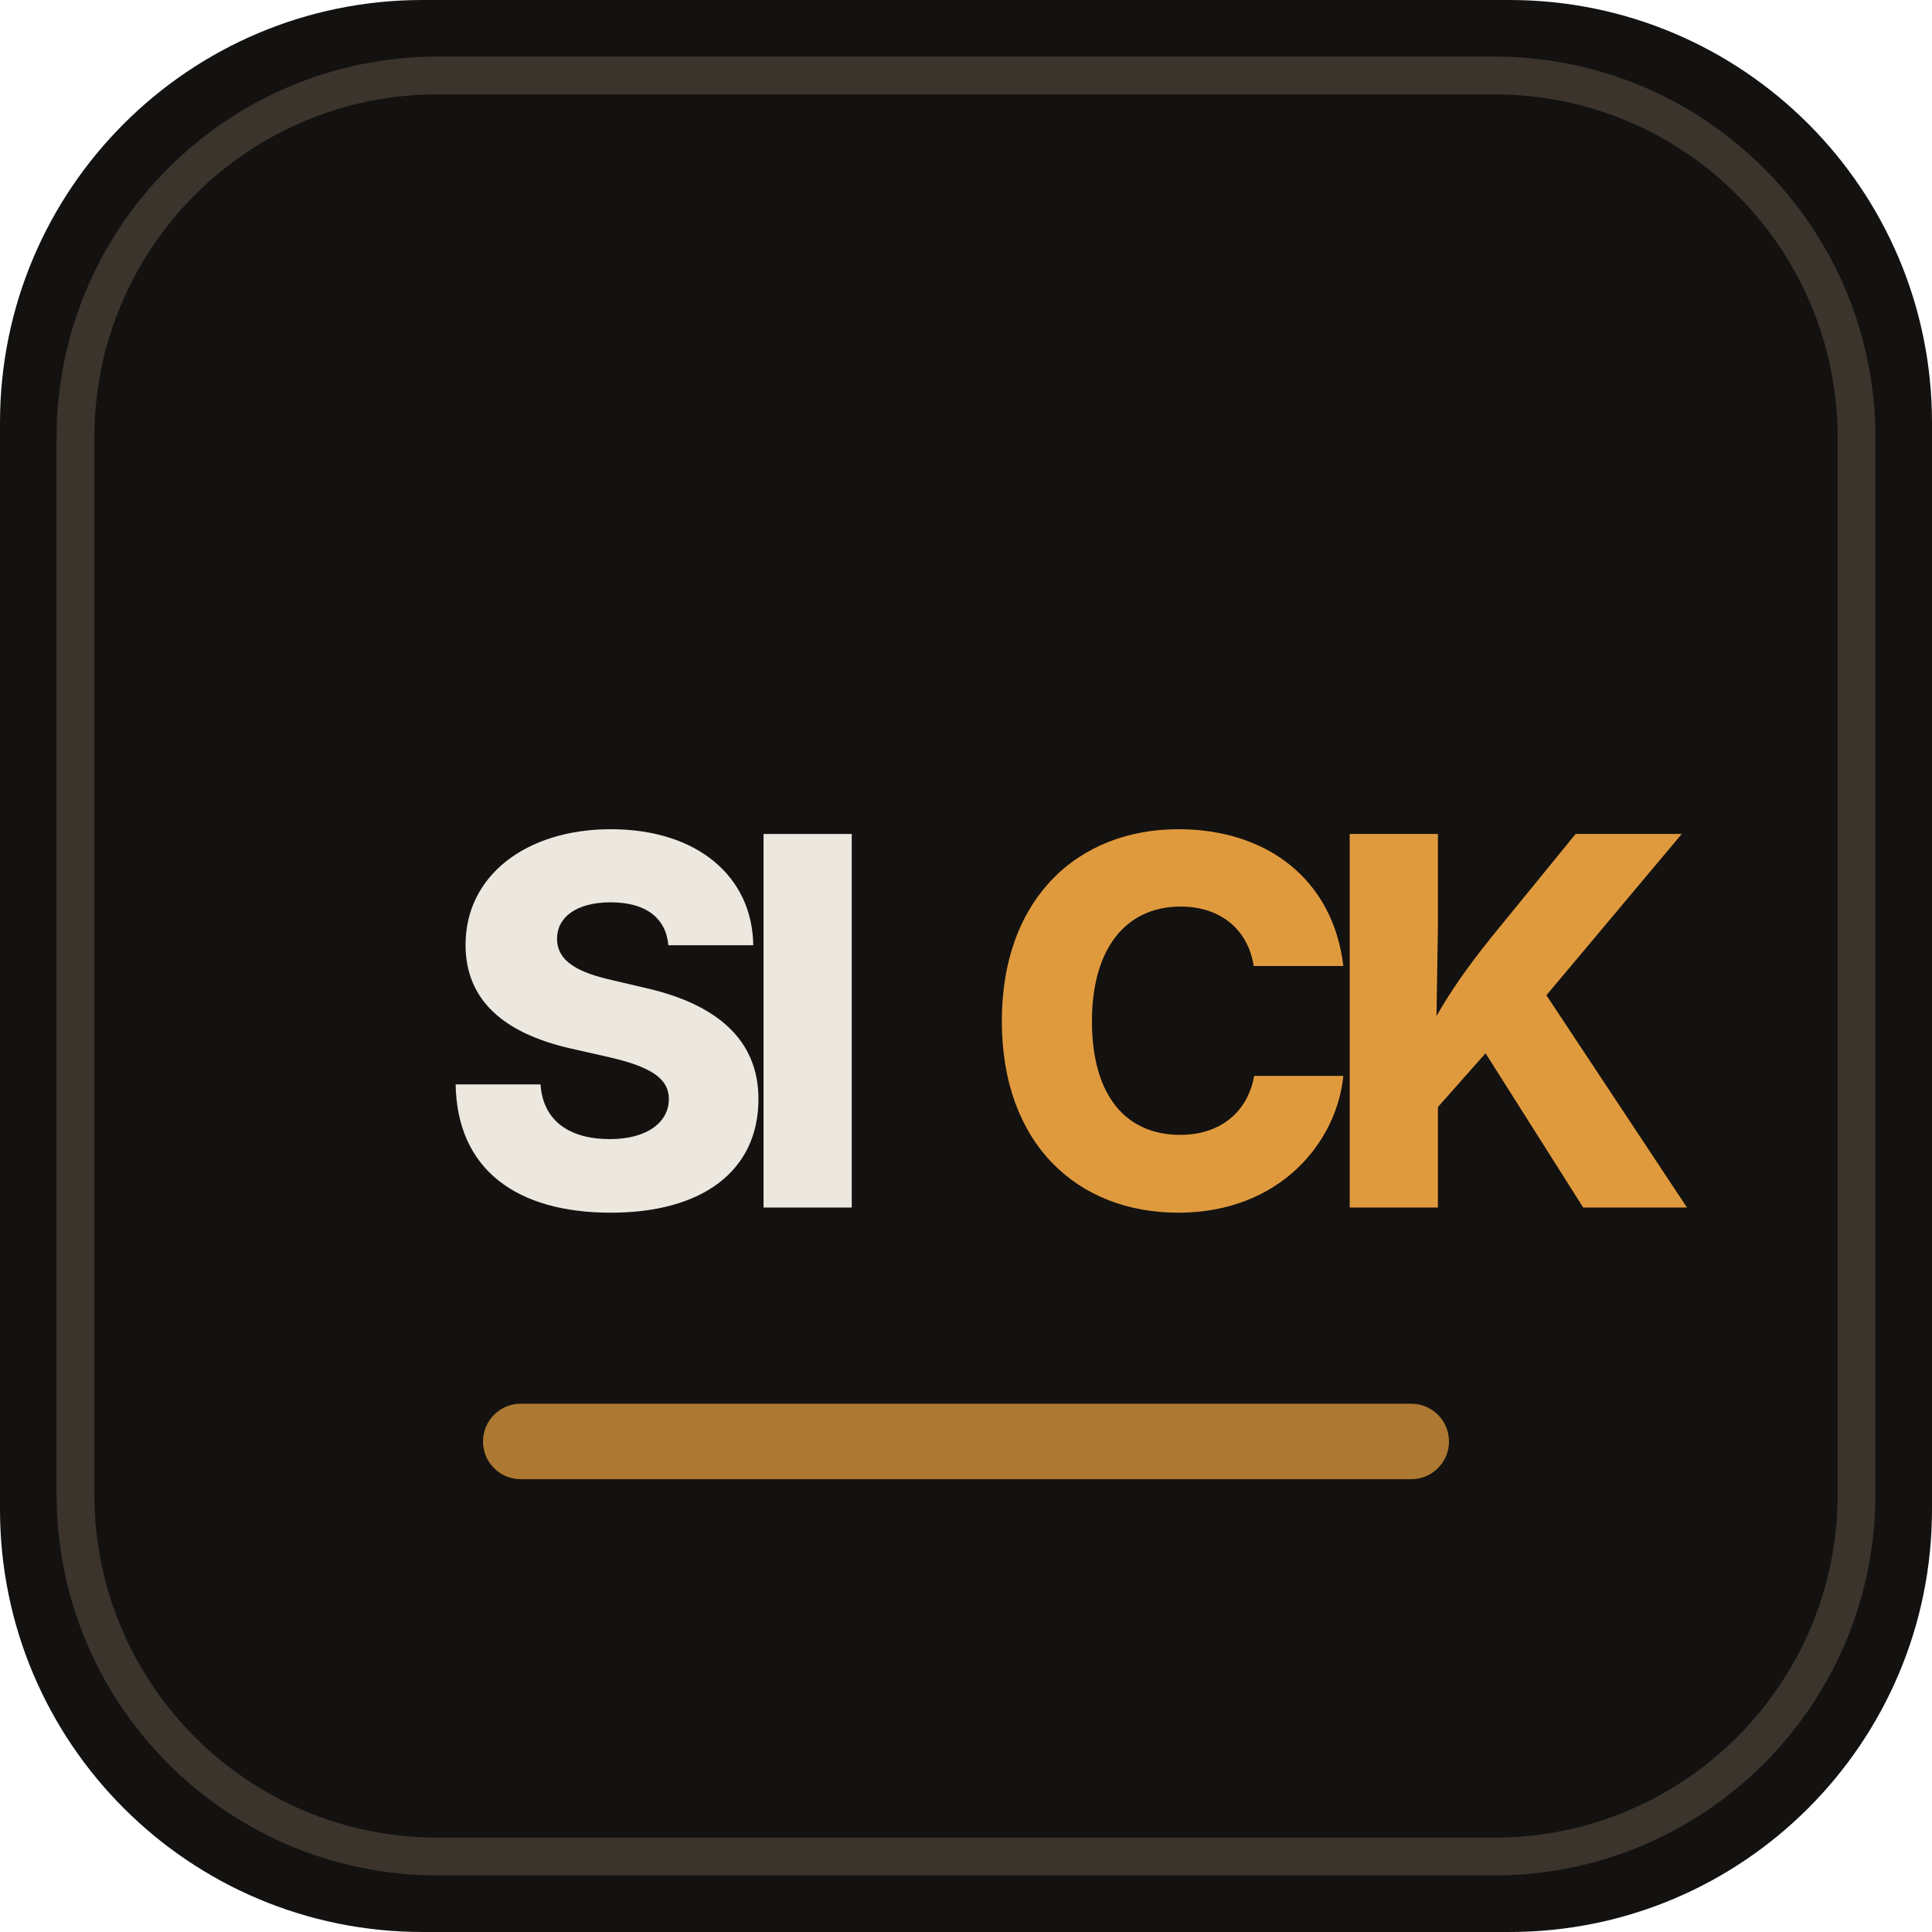
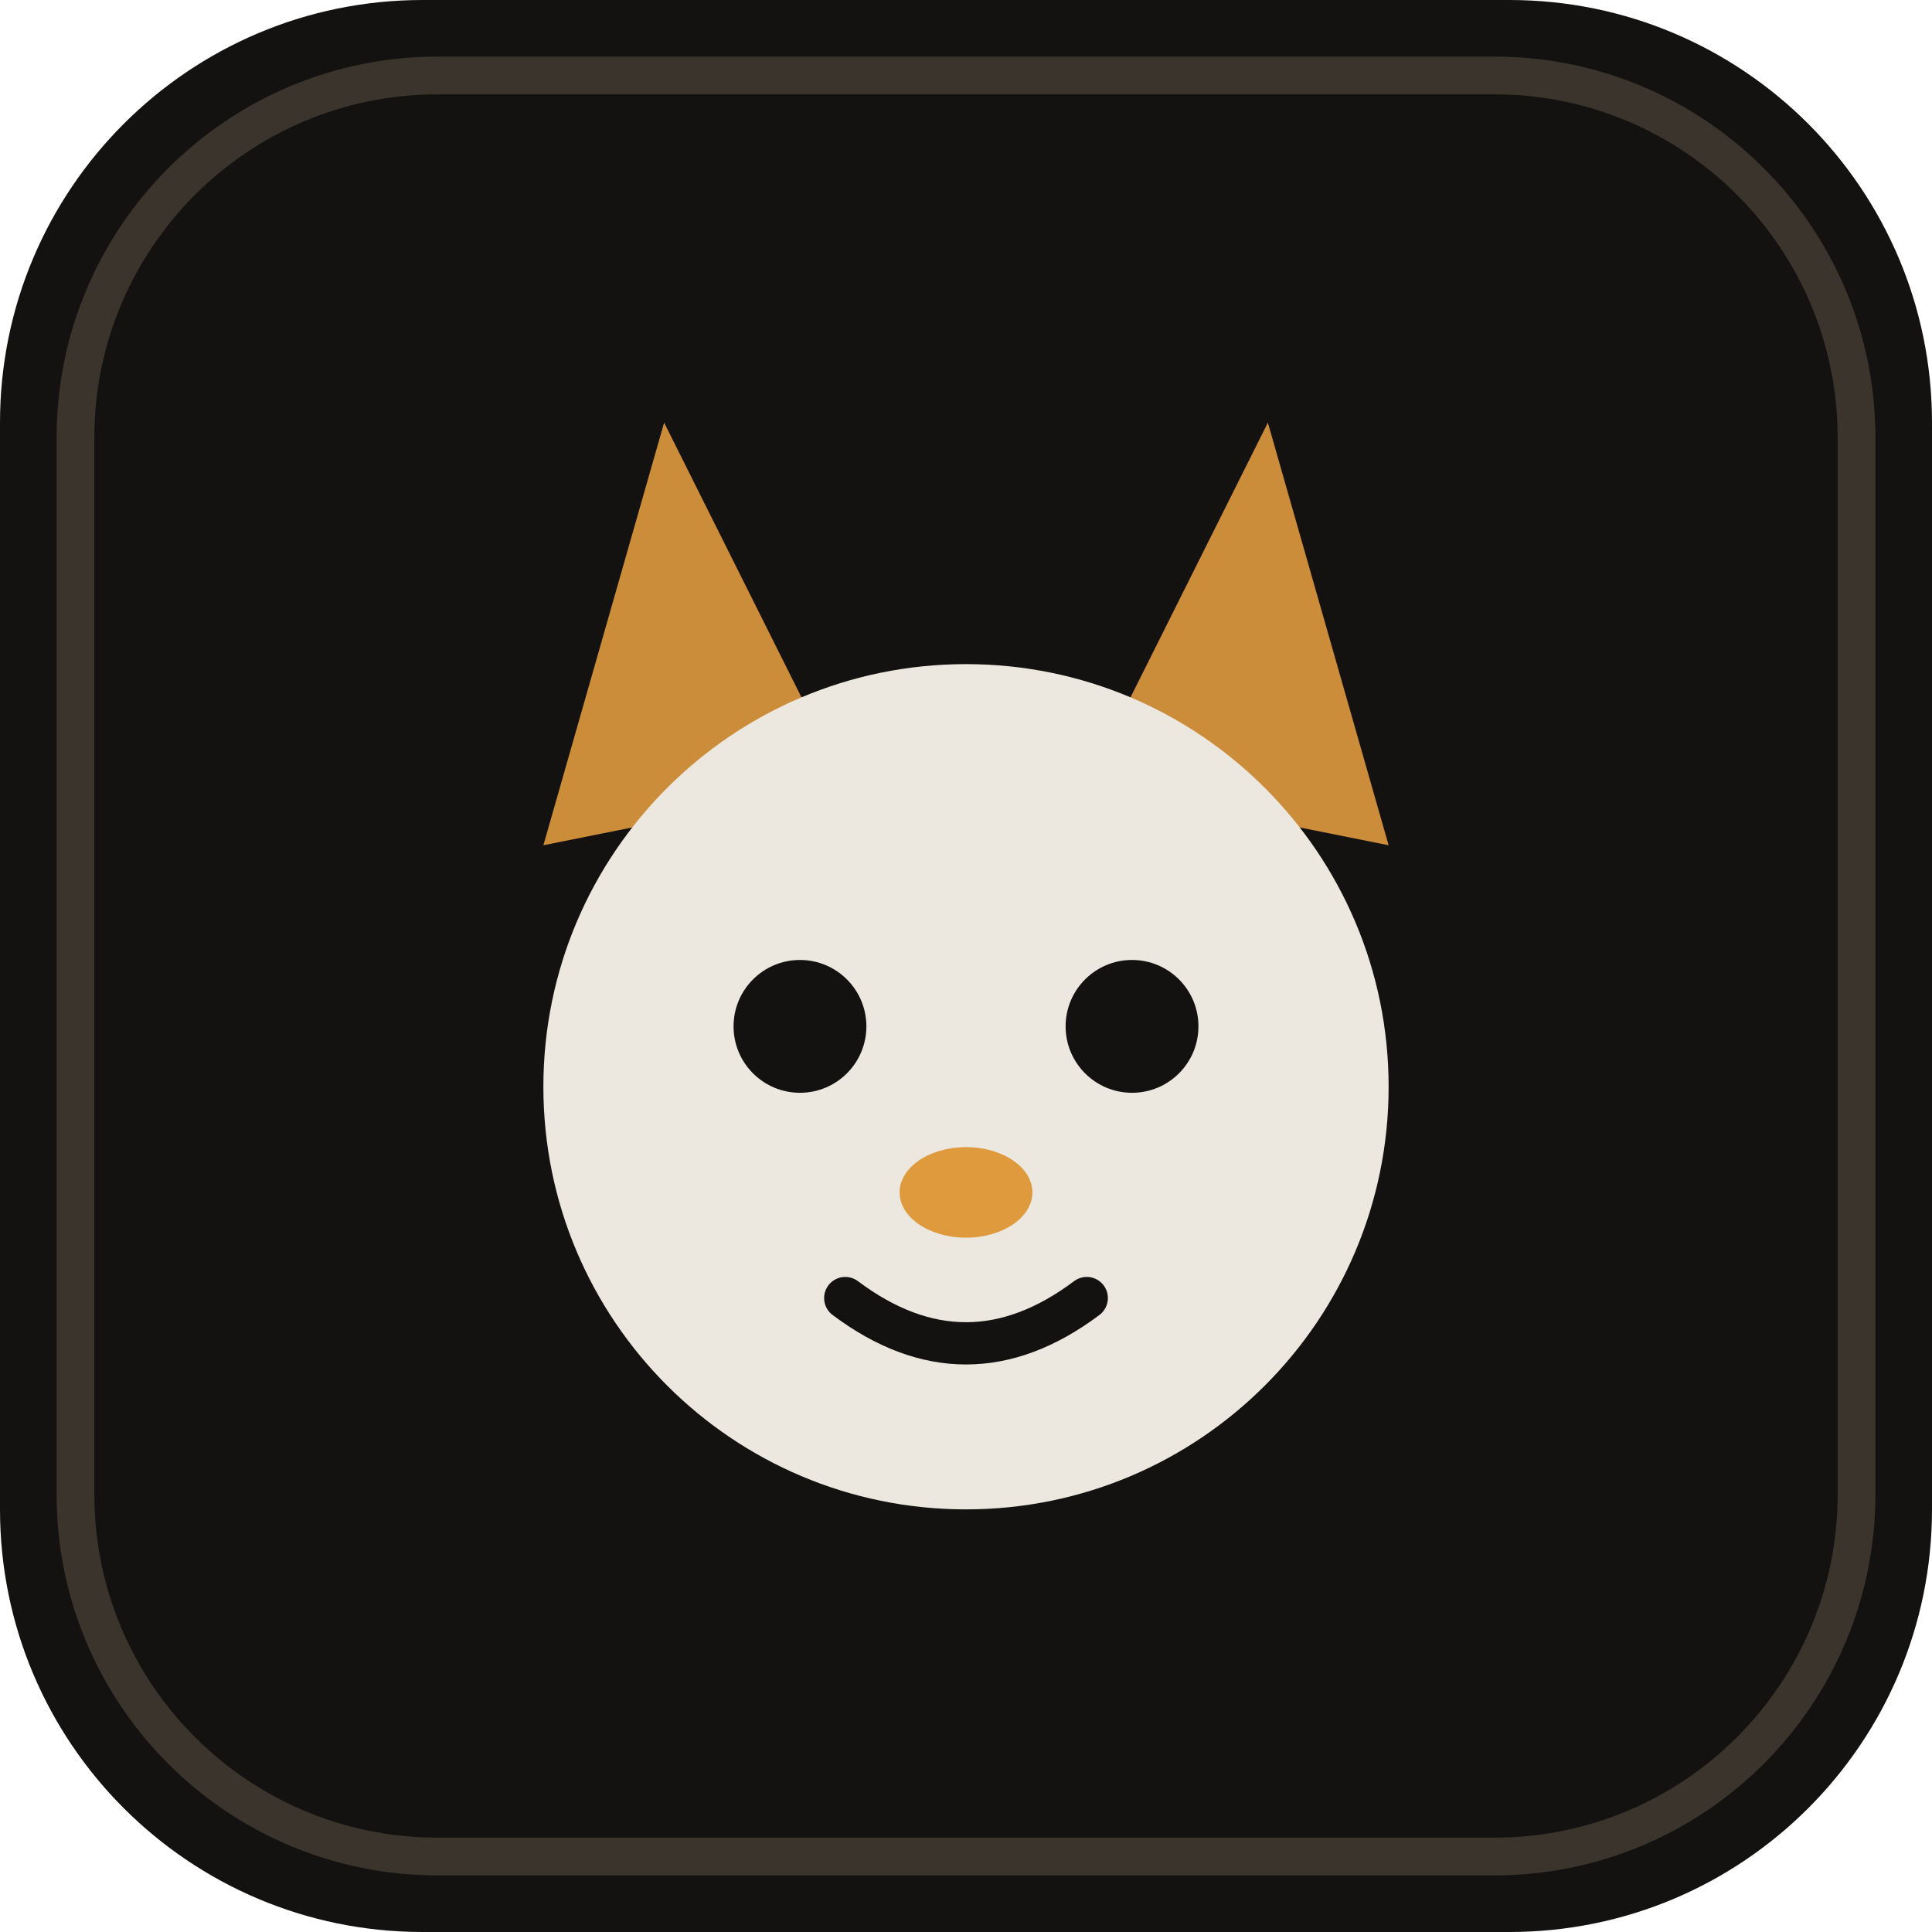
- <svg xmlns="http://www.w3.org/2000/svg" viewBox="0 0 64 64" role="img" aria-label="SICK">
+ <svg xmlns="http://www.w3.org/2000/svg" viewBox="0 0 64 64" role="img" aria-label="猫脚本">
  <rect width="64" height="64" rx="14" fill="#141210" />
  <rect x="2.5" y="2.5" width="59" height="59" rx="12" fill="none" stroke="#3a342c" stroke-width="1.25" />
-   <text x="14.5" y="40" font-family="ui-sans-serif, system-ui, -apple-system, sans-serif" font-size="17" font-weight="800" letter-spacing="-1.4" fill="#ece7df">SI</text>
-   <text x="32.5" y="40" font-family="ui-sans-serif, system-ui, -apple-system, sans-serif" font-size="17" font-weight="800" letter-spacing="-1.4" fill="#e09a3e">CK</text>
-   <rect x="16" y="46.5" width="32" height="2.5" rx="1.25" fill="#e09a3e" opacity="0.75" />
+   <path d="M18 28 L22 14 L28 26 Z" fill="#e09a3e" opacity="0.9" />
+   <path d="M36 26 L42 14 L46 28 Z" fill="#e09a3e" opacity="0.9" />
+   <circle cx="32" cy="36" r="14" fill="#ece7df" />
+   <circle cx="26.5" cy="34" r="2.2" fill="#141210" />
+   <circle cx="37.5" cy="34" r="2.2" fill="#141210" />
+   <ellipse cx="32" cy="39.5" rx="2.2" ry="1.5" fill="#e09a3e" />
+   <path d="M28 43 Q32 46 36 43" fill="none" stroke="#141210" stroke-width="1.4" stroke-linecap="round" />
</svg>
